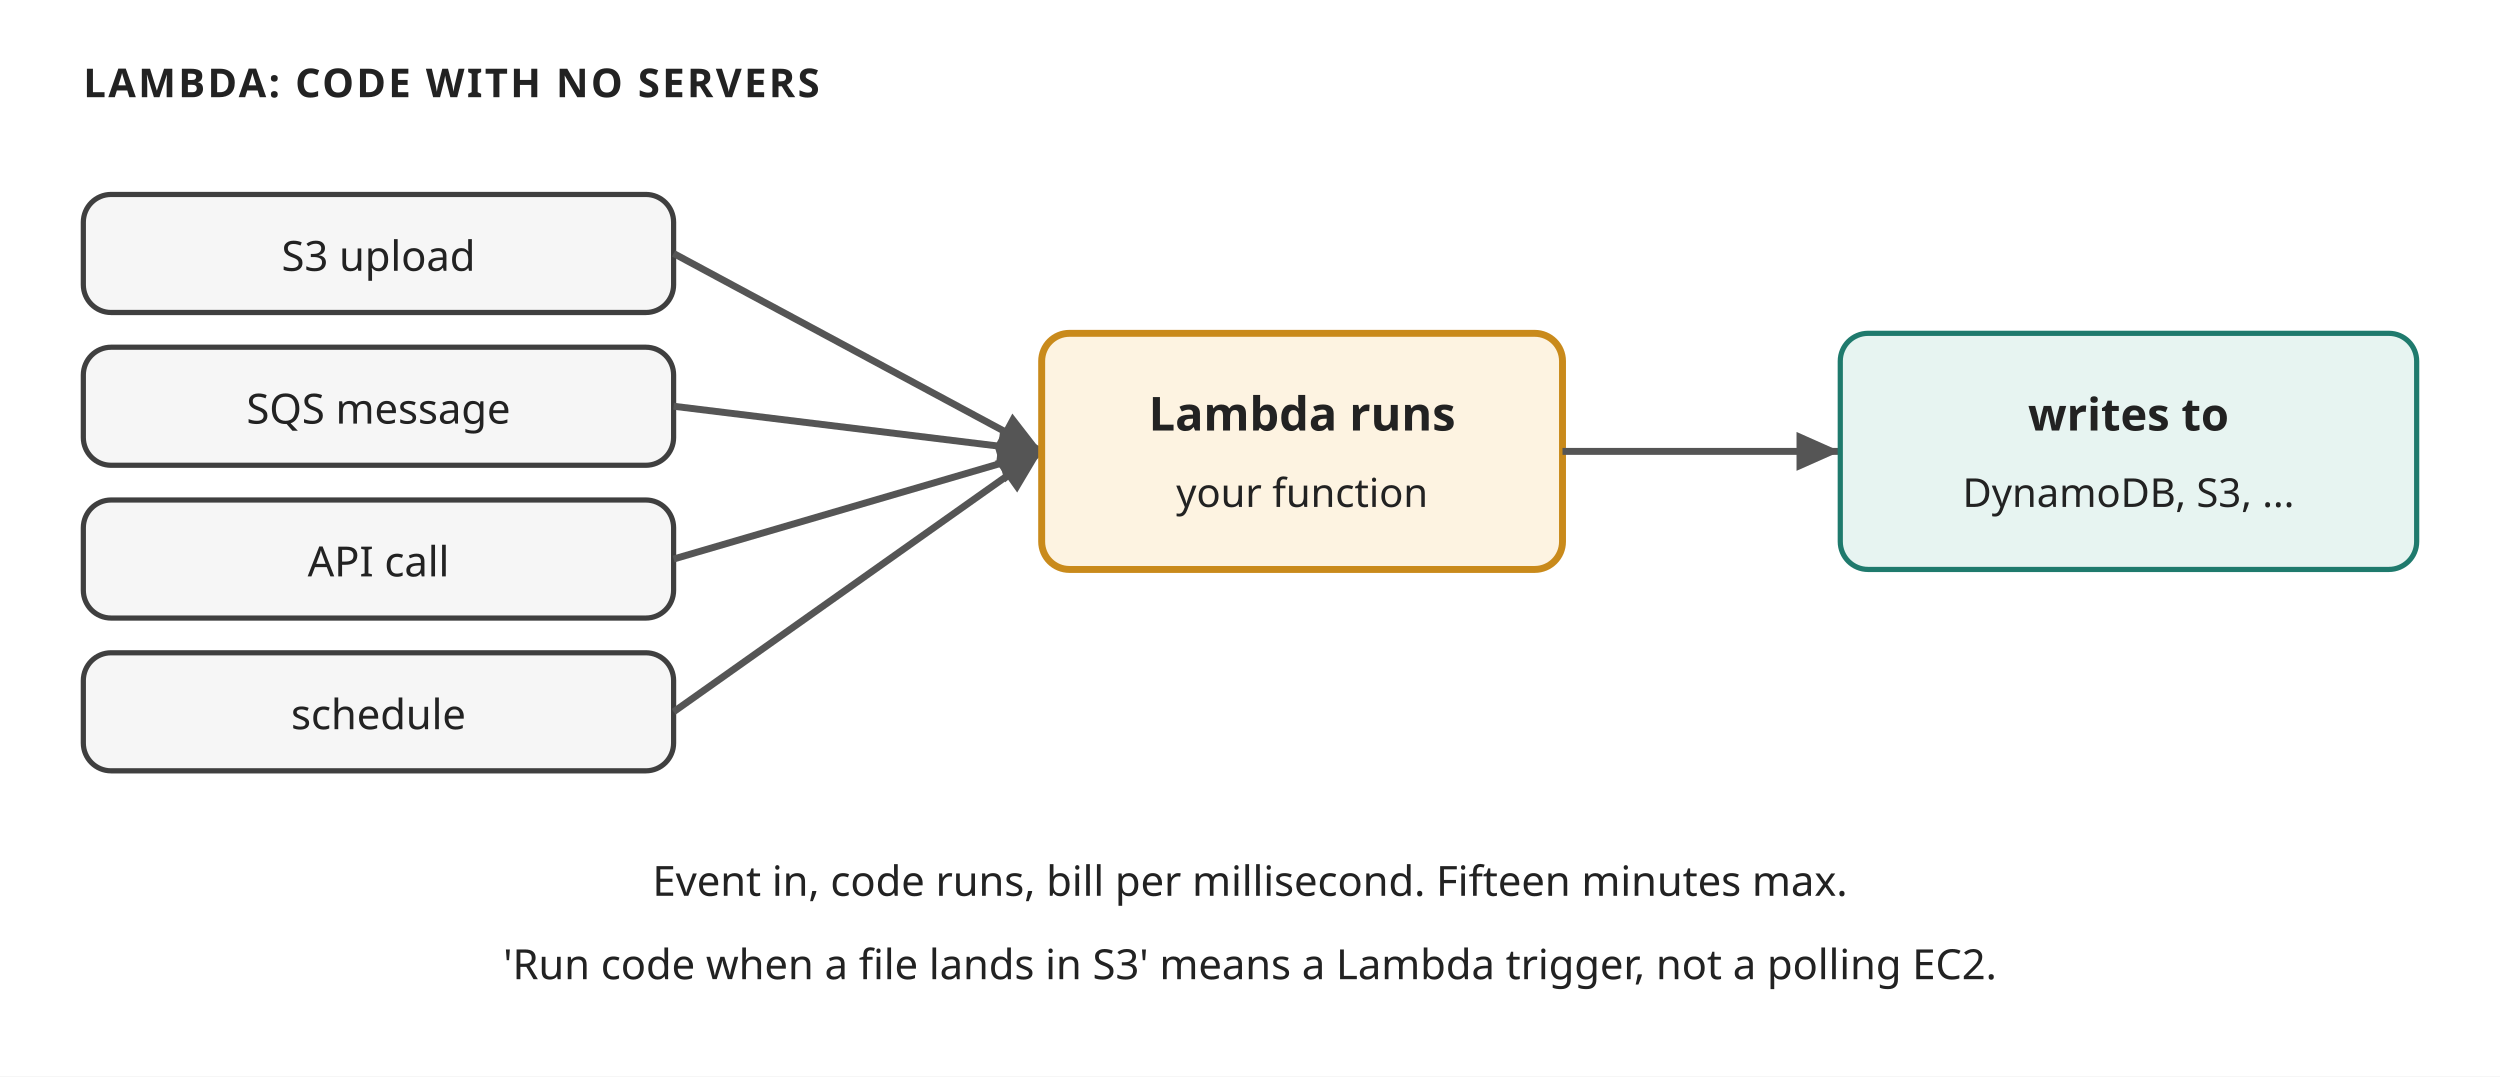
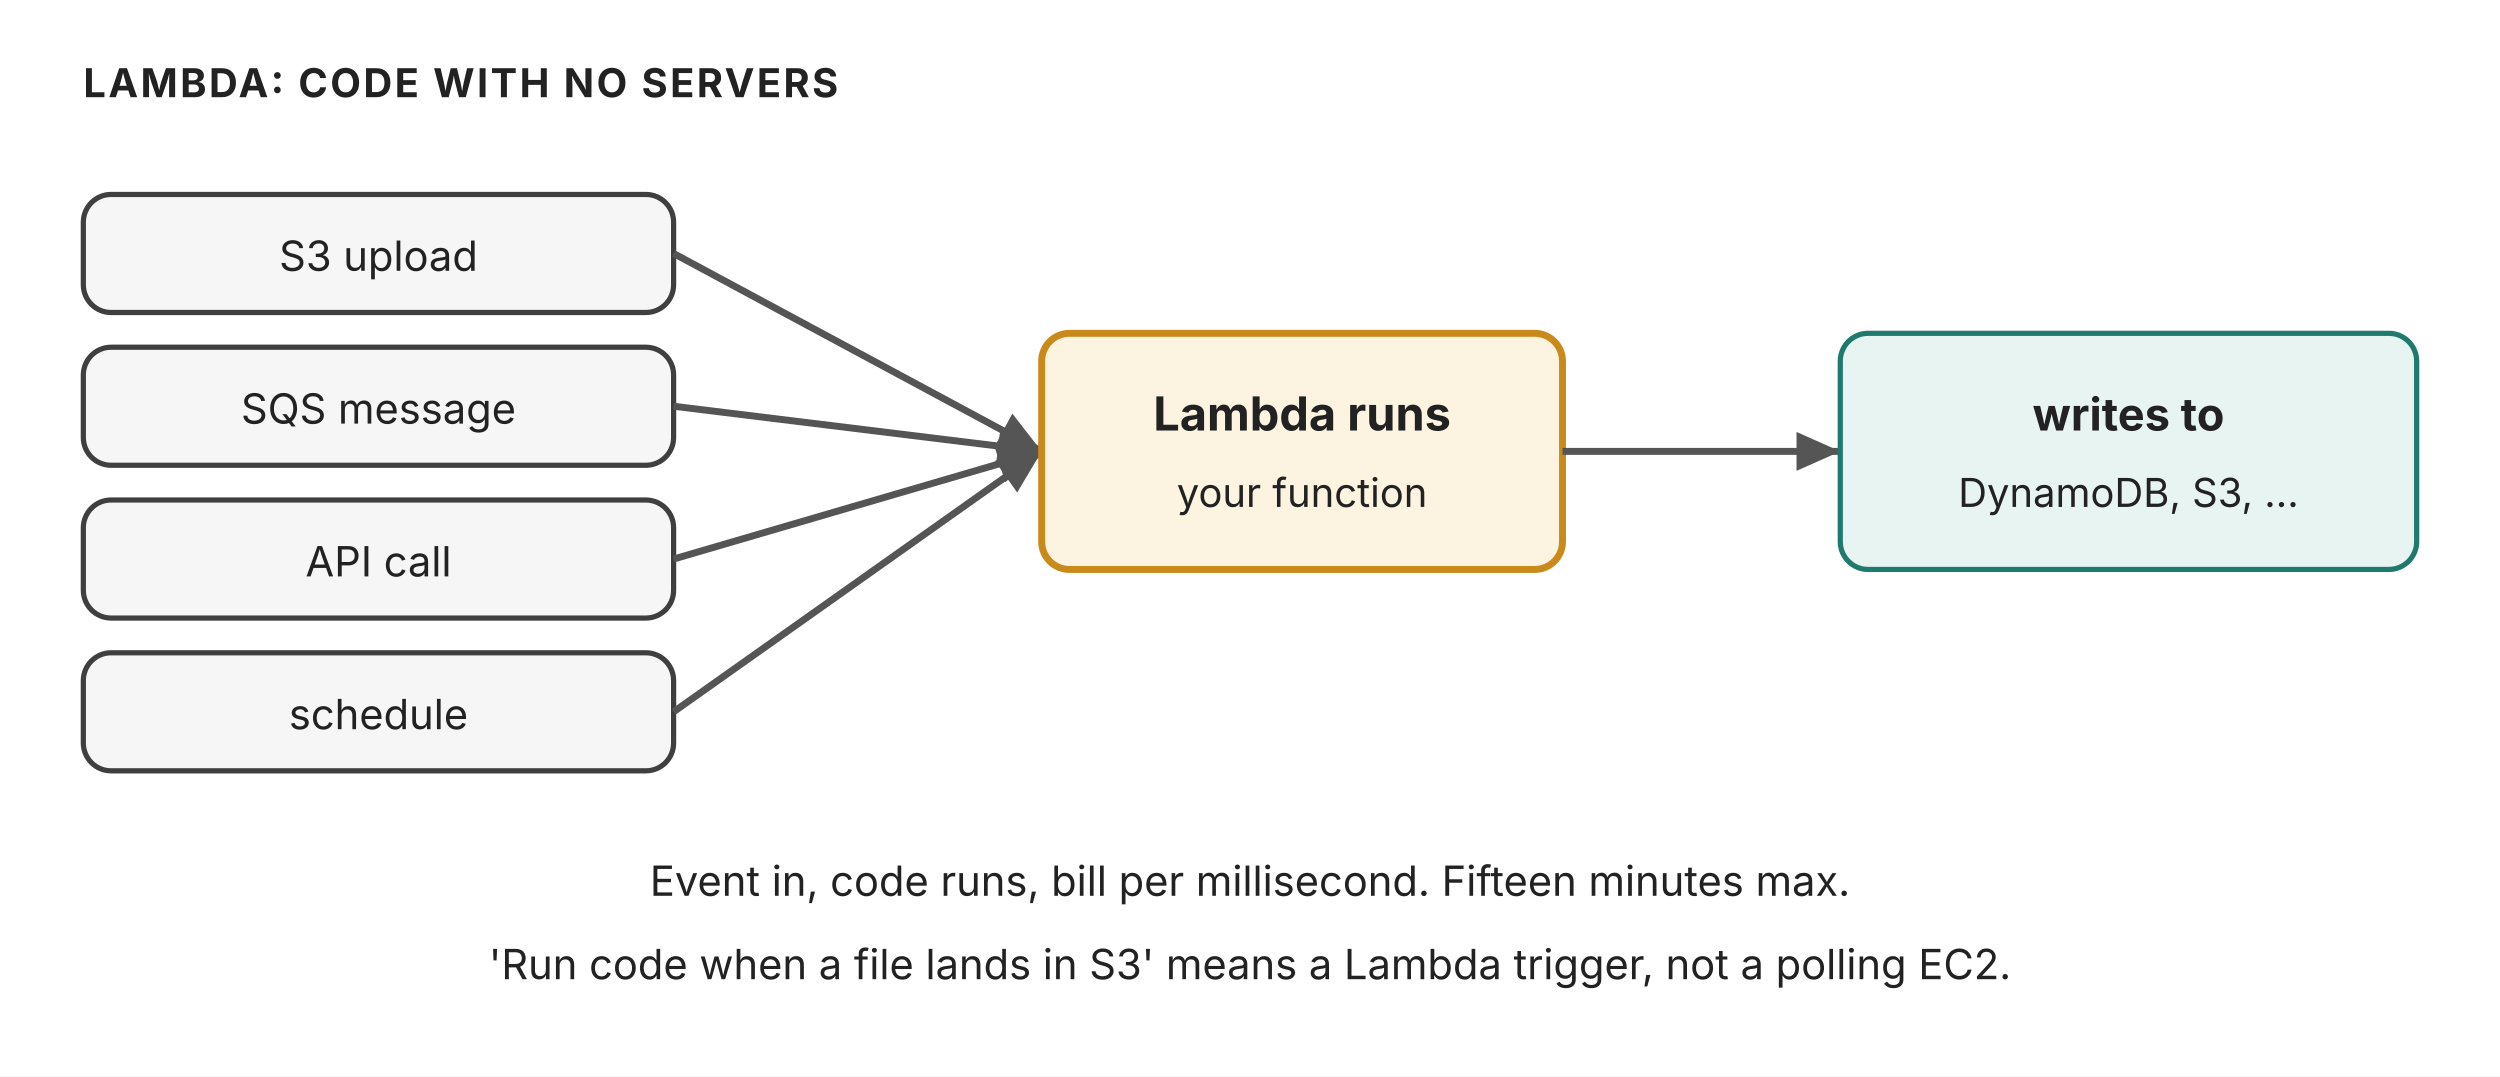
<svg xmlns="http://www.w3.org/2000/svg" width="720" height="310" viewBox="0 0 720 310" role="img" aria-label="Lambda: events in, code runs, writes out">
-   <style>text{font-family:'Trebuchet MS', Verdana, sans-serif;fill:#222222;}</style>
+   <style>text{font-family:"Anthropic Sans",Inter,"Source Sans 3","IBM Plex Sans",sans-serif;fill:#222222}</style>
  <rect width="720" height="310" fill="#ffffff" />
  <defs>
    <marker id="ar" viewBox="0 0 10 10" refX="9" refY="5" markerWidth="7" markerHeight="7" orient="auto-start-reverse">
      <path d="M 0 1 L 9 5 L 0 9 z" fill="#555555" />
    </marker>
    <marker id="arW" viewBox="0 0 10 10" refX="9" refY="5" markerWidth="7" markerHeight="7" orient="auto-start-reverse">
      <path d="M 0 1 L 9 5 L 0 9 z" fill="#ffffff" />
    </marker>
  </defs>
  <text x="24" y="28" font-size="11.5" fill="#555555" text-anchor="start" font-weight="700" letter-spacing="0.06em">LAMBDA: CODE WITH NO SERVERS</text>
  <rect x="24" y="56" width="170" height="34" rx="8" fill="#f6f6f6" stroke="#3f3f3f" stroke-width="1.5" />
  <text x="109" y="78" font-size="12" fill="#222222" text-anchor="middle">S3 upload</text>
  <line x1="194" y1="73" x2="300" y2="130" stroke="#555555" stroke-width="2" marker-end="url(#ar)" />
  <rect x="24" y="100" width="170" height="34" rx="8" fill="#f6f6f6" stroke="#3f3f3f" stroke-width="1.5" />
  <text x="109" y="122" font-size="12" fill="#222222" text-anchor="middle">SQS message</text>
  <line x1="194" y1="117" x2="300" y2="130" stroke="#555555" stroke-width="2" marker-end="url(#ar)" />
  <rect x="24" y="144" width="170" height="34" rx="8" fill="#f6f6f6" stroke="#3f3f3f" stroke-width="1.5" />
  <text x="109" y="166" font-size="12" fill="#222222" text-anchor="middle">API call</text>
  <line x1="194" y1="161" x2="300" y2="130" stroke="#555555" stroke-width="2" marker-end="url(#ar)" />
  <rect x="24" y="188" width="170" height="34" rx="8" fill="#f6f6f6" stroke="#3f3f3f" stroke-width="1.5" />
  <text x="109" y="210" font-size="12" fill="#222222" text-anchor="middle">schedule</text>
  <line x1="194" y1="205" x2="300" y2="130" stroke="#555555" stroke-width="2" marker-end="url(#ar)" />
  <rect x="300" y="96" width="150" height="68" rx="8" fill="#fdf3e1" stroke="#c98a1b" stroke-width="2" />
  <text x="375" y="124" font-size="13.5" fill="#222222" text-anchor="middle" font-weight="700">Lambda runs</text>
  <text x="375" y="146" font-size="11.5" fill="#555555" text-anchor="middle">your function</text>
  <line x1="450" y1="130" x2="530" y2="130" stroke="#555555" stroke-width="2" marker-end="url(#ar)" />
  <rect x="530" y="96" width="166" height="68" rx="8" fill="#e7f4f1" stroke="#1f7a6d" stroke-width="1.5" />
  <text x="613" y="124" font-size="13" fill="#222222" text-anchor="middle" font-weight="700">writes to</text>
  <text x="613" y="146" font-size="11.5" fill="#555555" text-anchor="middle">DynamoDB, S3, ...</text>
  <text x="360" y="258" font-size="12" fill="#555555" text-anchor="middle">Event in, code runs, bill per millisecond. Fifteen minutes max.</text>
  <text x="360" y="282" font-size="12" fill="#555555" text-anchor="middle">'Run code when a file lands in S3' means a Lambda trigger, not a polling EC2.</text>
</svg>
